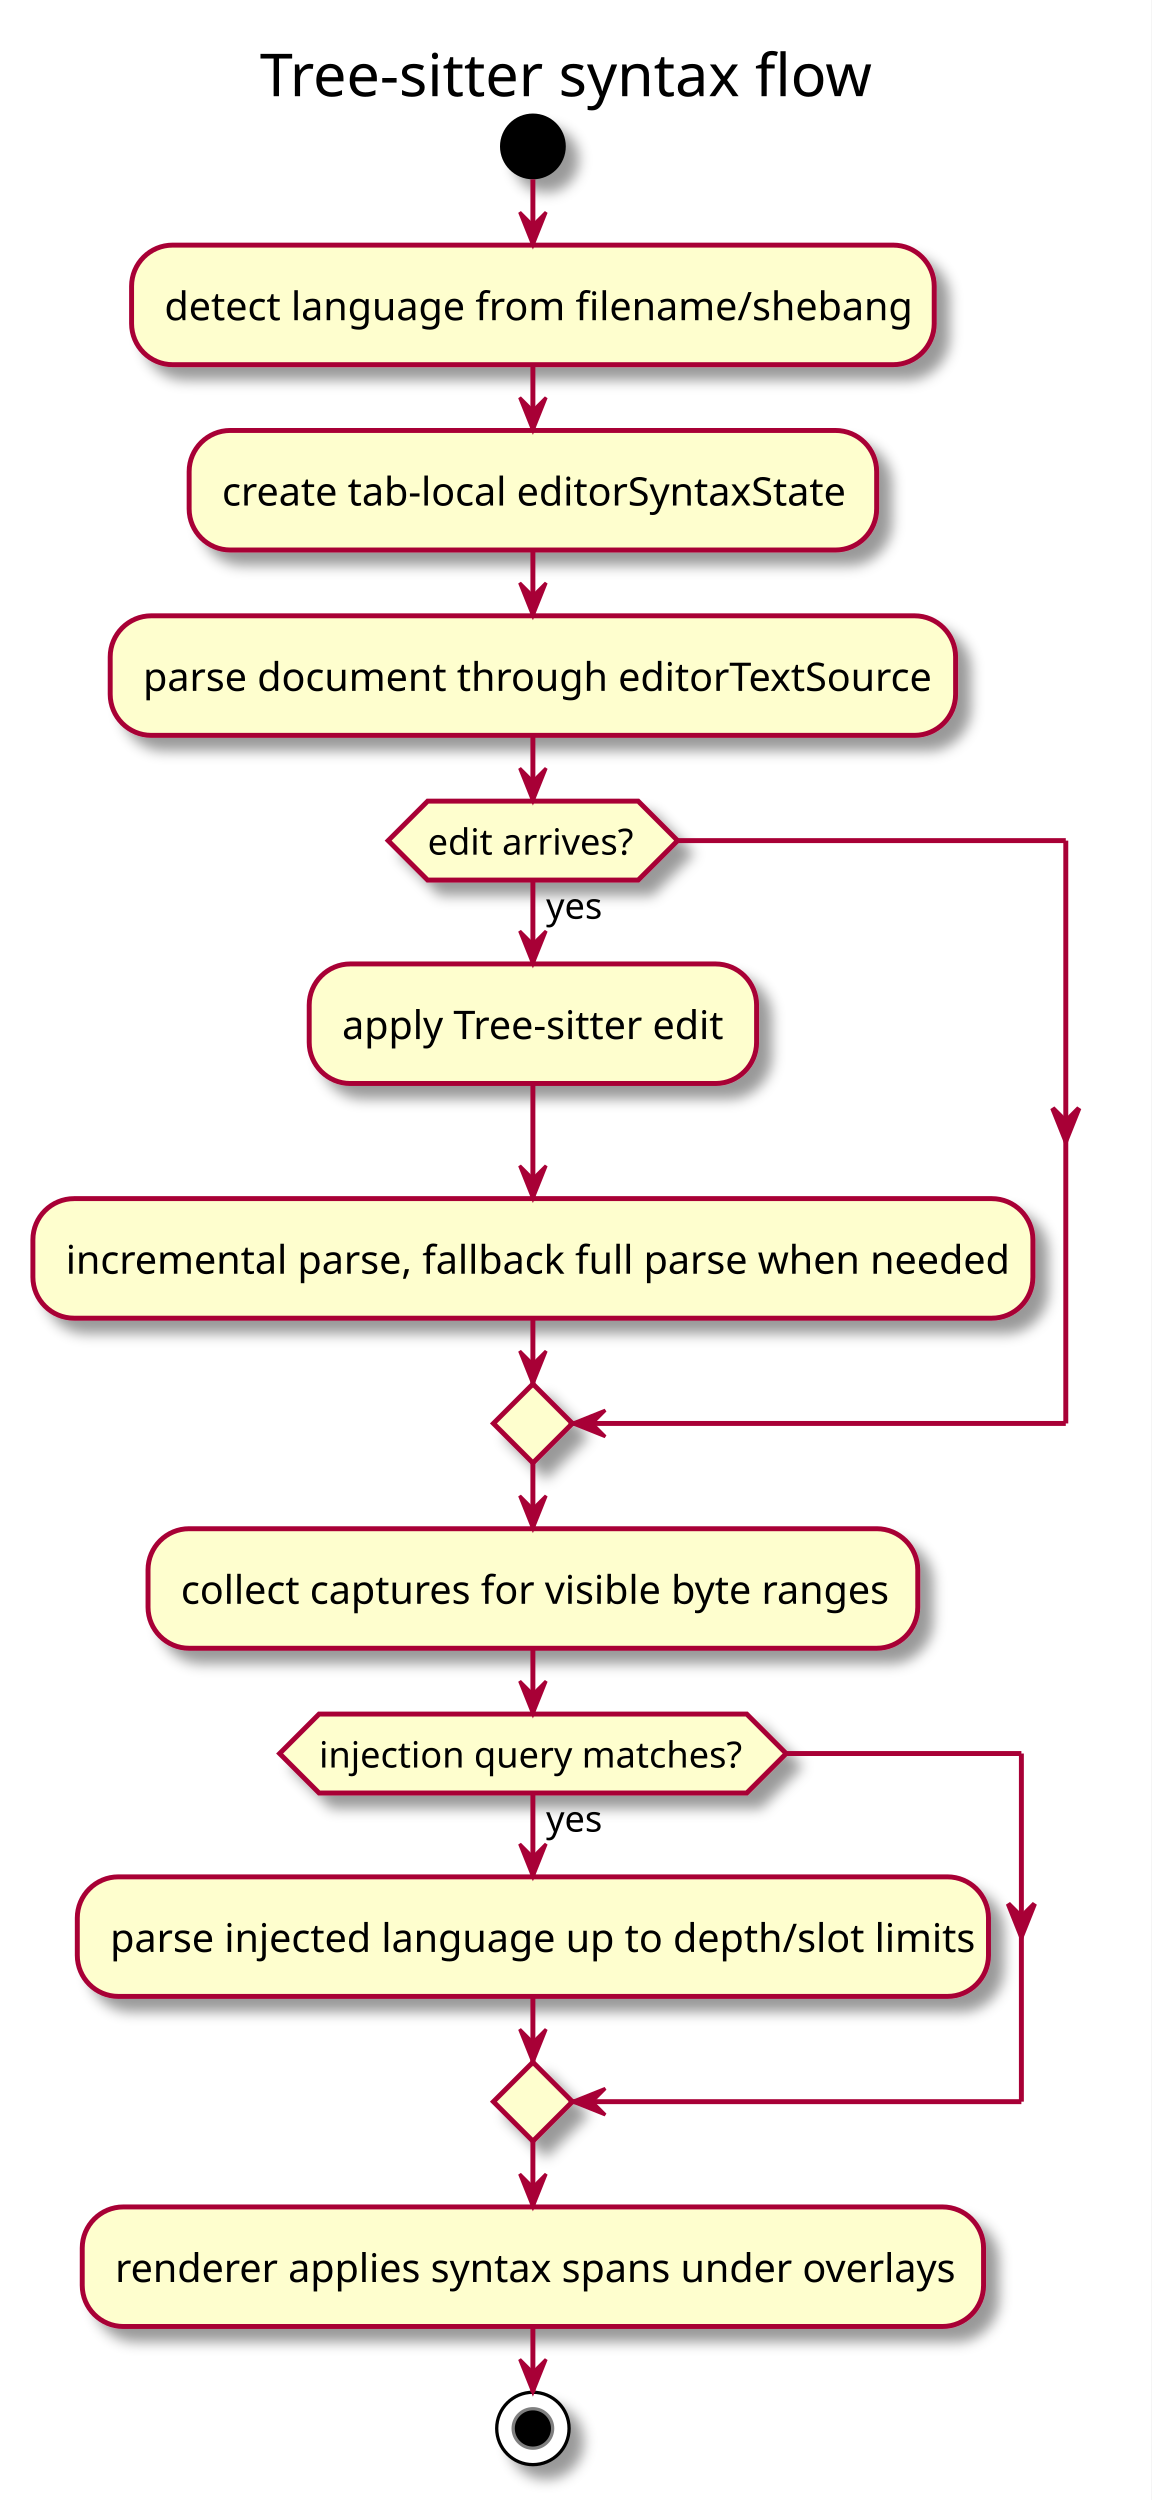
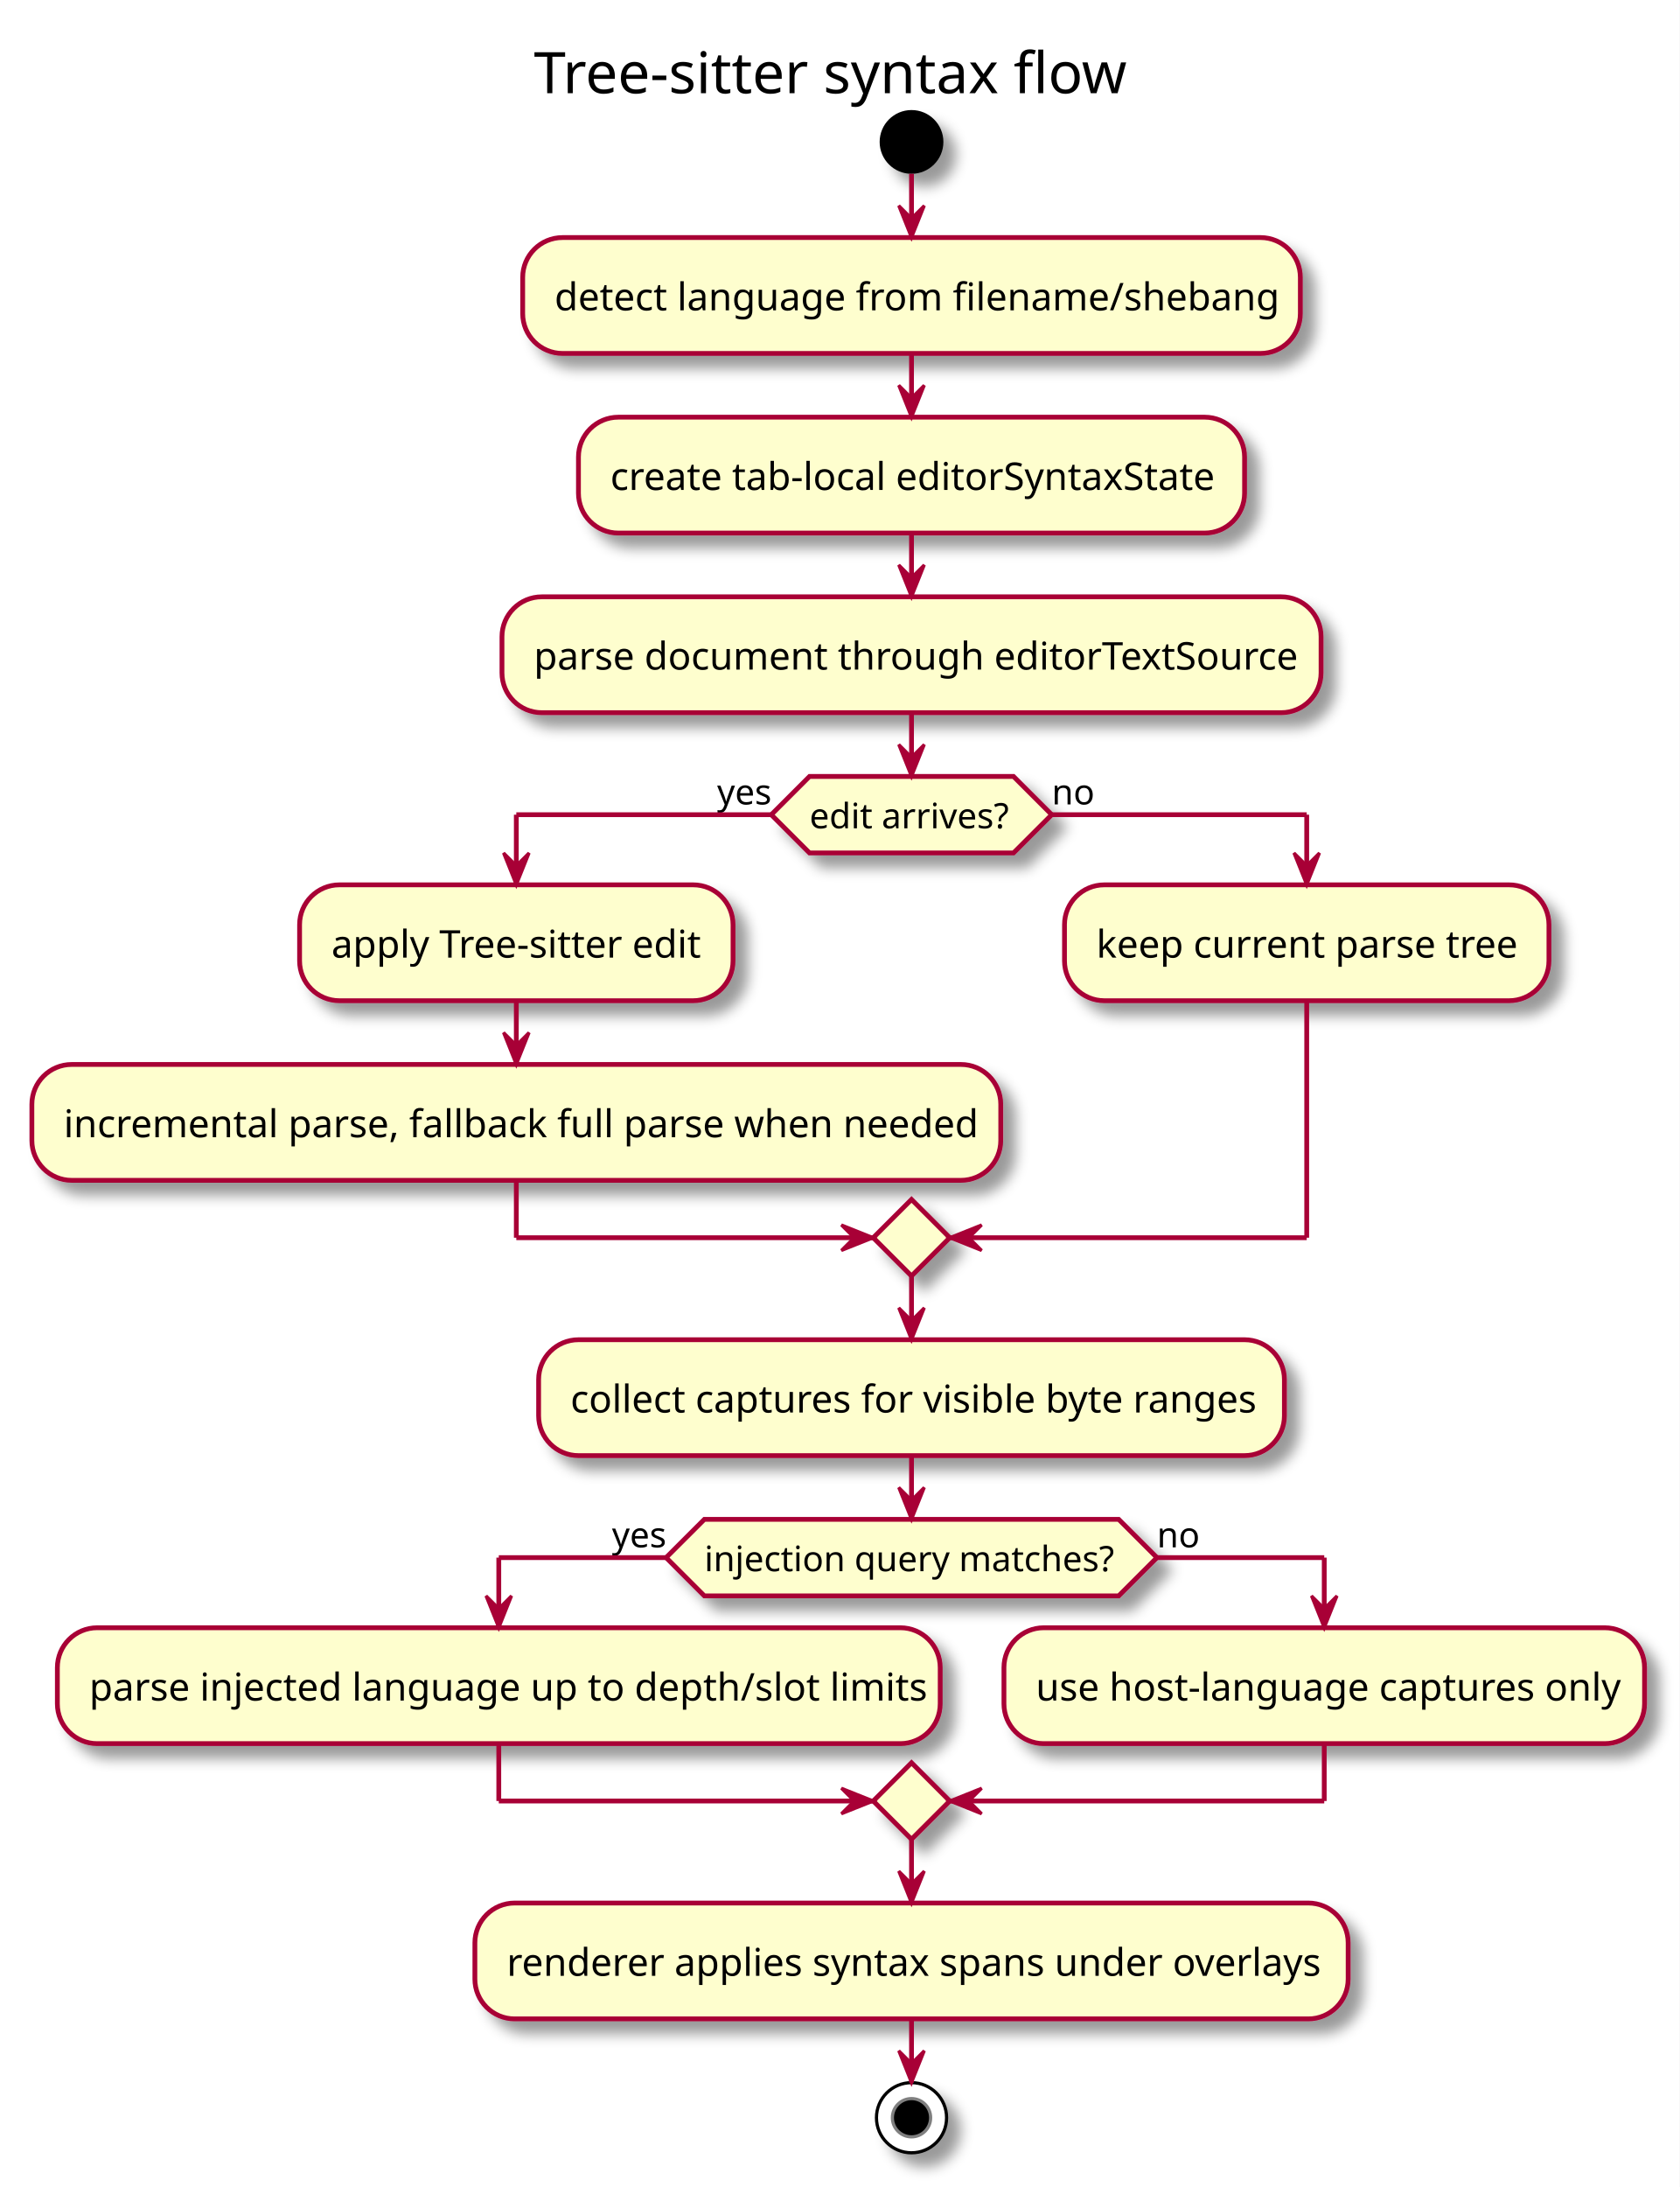
- <svg xmlns="http://www.w3.org/2000/svg" contentScriptType="application/ecmascript" contentStyleType="text/css" height="760px" preserveAspectRatio="none" style="width:350px;height:760px;" version="1.1" viewBox="0 0 350 760" width="350px" zoomAndPan="magnify">
+ <svg xmlns="http://www.w3.org/2000/svg" contentScriptType="application/ecmascript" contentStyleType="text/css" height="686px" preserveAspectRatio="none" style="width:527px;height:686px;" version="1.1" viewBox="0 0 527 686" width="527px" zoomAndPan="magnify">
  <defs>
-     <filter height="300%" id="fzrpuw1lfegdy" width="300%" x="-1" y="-1">
+     <filter height="300%" id="f1gvizdn8xpiqc" width="300%" x="-1" y="-1">
      <feGaussianBlur result="blurOut" stdDeviation="2.0" />
      <feColorMatrix in="blurOut" result="blurOut2" type="matrix" values="0 0 0 0 0 0 0 0 0 0 0 0 0 0 0 0 0 0 .4 0" />
      <feOffset dx="4.0" dy="4.0" in="blurOut2" result="blurOut3" />
      <feBlend in="SourceGraphic" in2="blurOut3" mode="normal" />
    </filter>
  </defs>
  <rect width="100%" height="100%" fill="#FFFFFF" />
  <g>
-     <text fill="#000000" font-family="sans-serif" font-size="18" lengthAdjust="spacingAndGlyphs" textLength="190" x="79" y="29.242">Tree-sitter syntax flow</text>
-     <ellipse cx="162" cy="44.516" fill="#000000" filter="url(#fzrpuw1lfegdy)" rx="10" ry="10" style="stroke: none; stroke-width: 1.0;" />
-     <rect fill="#FEFECE" filter="url(#fzrpuw1lfegdy)" height="36.344" rx="12.5" ry="12.5" style="stroke: #A80036; stroke-width: 1.5;" width="244" x="40" y="74.516" />
-     <text fill="#000000" font-family="sans-serif" font-size="12" lengthAdjust="spacingAndGlyphs" textLength="224" x="50" y="97.344">detect language from filename/shebang</text>
-     <rect fill="#FEFECE" filter="url(#fzrpuw1lfegdy)" height="36.344" rx="12.5" ry="12.5" style="stroke: #A80036; stroke-width: 1.5;" width="209" x="57.5" y="130.86" />
-     <text fill="#000000" font-family="sans-serif" font-size="12" lengthAdjust="spacingAndGlyphs" textLength="189" x="67.5" y="153.688">create tab-local editorSyntaxState</text>
-     <rect fill="#FEFECE" filter="url(#fzrpuw1lfegdy)" height="36.344" rx="12.5" ry="12.5" style="stroke: #A80036; stroke-width: 1.5;" width="257" x="33.5" y="187.204" />
-     <text fill="#000000" font-family="sans-serif" font-size="12" lengthAdjust="spacingAndGlyphs" textLength="237" x="43.5" y="210.032">parse document through editorTextSource</text>
-     <rect fill="#FEFECE" filter="url(#fzrpuw1lfegdy)" height="36.344" rx="12.5" ry="12.5" style="stroke: #A80036; stroke-width: 1.5;" width="136" x="94" y="293.039" />
-     <text fill="#000000" font-family="sans-serif" font-size="12" lengthAdjust="spacingAndGlyphs" textLength="116" x="104" y="315.867">apply Tree-sitter edit</text>
-     <rect fill="#FEFECE" filter="url(#fzrpuw1lfegdy)" height="36.344" rx="12.5" ry="12.5" style="stroke: #A80036; stroke-width: 1.5;" width="304" x="10" y="364.383" />
-     <text fill="#000000" font-family="sans-serif" font-size="12" lengthAdjust="spacingAndGlyphs" textLength="284" x="20" y="387.211">incremental parse, fallback full parse when needed</text>
-     <polygon fill="#FEFECE" filter="url(#fzrpuw1lfegdy)" points="130,243.548,194,243.548,206,255.548,194,267.548,130,267.548,118,255.548,130,243.548" style="stroke: #A80036; stroke-width: 1.5;" />
-     <text fill="#000000" font-family="sans-serif" font-size="11" lengthAdjust="spacingAndGlyphs" textLength="17" x="166" y="279.307">yes</text>
-     <text fill="#000000" font-family="sans-serif" font-size="11" lengthAdjust="spacingAndGlyphs" textLength="64" x="130" y="259.816">edit arrives?</text>
-     <polygon fill="#FEFECE" filter="url(#fzrpuw1lfegdy)" points="162,420.727,174,432.727,162,444.727,150,432.727,162,420.727" style="stroke: #A80036; stroke-width: 1.5;" />
-     <rect fill="#FEFECE" filter="url(#fzrpuw1lfegdy)" height="36.344" rx="12.5" ry="12.5" style="stroke: #A80036; stroke-width: 1.5;" width="234" x="45" y="464.727" />
-     <text fill="#000000" font-family="sans-serif" font-size="12" lengthAdjust="spacingAndGlyphs" textLength="214" x="55" y="487.555">collect captures for visible byte ranges</text>
-     <rect fill="#FEFECE" filter="url(#fzrpuw1lfegdy)" height="36.344" rx="12.5" ry="12.5" style="stroke: #A80036; stroke-width: 1.5;" width="277" x="23.5" y="570.562" />
-     <text fill="#000000" font-family="sans-serif" font-size="12" lengthAdjust="spacingAndGlyphs" textLength="257" x="33.5" y="593.39">parse injected language up to depth/slot limits</text>
-     <polygon fill="#FEFECE" filter="url(#fzrpuw1lfegdy)" points="97,521.072,227,521.072,239,533.072,227,545.072,97,545.072,85,533.072,97,521.072" style="stroke: #A80036; stroke-width: 1.5;" />
-     <text fill="#000000" font-family="sans-serif" font-size="11" lengthAdjust="spacingAndGlyphs" textLength="17" x="166" y="556.83">yes</text>
-     <text fill="#000000" font-family="sans-serif" font-size="11" lengthAdjust="spacingAndGlyphs" textLength="130" x="97" y="537.339">injection query matches?</text>
-     <polygon fill="#FEFECE" filter="url(#fzrpuw1lfegdy)" points="162,626.907,174,638.907,162,650.907,150,638.907,162,626.907" style="stroke: #A80036; stroke-width: 1.5;" />
-     <rect fill="#FEFECE" filter="url(#fzrpuw1lfegdy)" height="36.344" rx="12.5" ry="12.5" style="stroke: #A80036; stroke-width: 1.5;" width="274" x="25" y="670.907" />
-     <text fill="#000000" font-family="sans-serif" font-size="12" lengthAdjust="spacingAndGlyphs" textLength="254" x="35" y="693.735">renderer applies syntax spans under overlays</text>
-     <ellipse cx="162" cy="738.251" fill="#FFFFFF" filter="url(#fzrpuw1lfegdy)" rx="11" ry="11" style="stroke: #000000; stroke-width: 1.0;" />
-     <ellipse cx="162" cy="738.251" fill="#000000" rx="6" ry="6" style="stroke: #7F7F7F; stroke-width: 1.0;" />
-     <line style="stroke: #A80036; stroke-width: 1.5;" x1="162" x2="162" y1="54.516" y2="74.516" />
-     <polygon fill="#A80036" points="158,64.516,162,74.516,166,64.516,162,68.516" style="stroke: #A80036; stroke-width: 1.0;" />
-     <line style="stroke: #A80036; stroke-width: 1.5;" x1="162" x2="162" y1="110.86" y2="130.86" />
-     <polygon fill="#A80036" points="158,120.86,162,130.86,166,120.86,162,124.86" style="stroke: #A80036; stroke-width: 1.0;" />
-     <line style="stroke: #A80036; stroke-width: 1.5;" x1="162" x2="162" y1="167.204" y2="187.204" />
-     <polygon fill="#A80036" points="158,177.204,162,187.204,166,177.204,162,181.204" style="stroke: #A80036; stroke-width: 1.0;" />
-     <line style="stroke: #A80036; stroke-width: 1.5;" x1="162" x2="162" y1="329.383" y2="364.383" />
-     <polygon fill="#A80036" points="158,354.383,162,364.383,166,354.383,162,358.383" style="stroke: #A80036; stroke-width: 1.0;" />
-     <line style="stroke: #A80036; stroke-width: 1.5;" x1="162" x2="162" y1="267.548" y2="293.039" />
-     <polygon fill="#A80036" points="158,283.039,162,293.039,166,283.039,162,287.039" style="stroke: #A80036; stroke-width: 1.0;" />
-     <line style="stroke: #A80036; stroke-width: 1.5;" x1="206" x2="324" y1="255.548" y2="255.548" />
-     <polygon fill="#A80036" points="320,336.883,324,346.883,328,336.883,324,340.883" style="stroke: #A80036; stroke-width: 1.5;" />
-     <line style="stroke: #A80036; stroke-width: 1.5;" x1="324" x2="324" y1="255.548" y2="432.727" />
-     <line style="stroke: #A80036; stroke-width: 1.5;" x1="324" x2="174" y1="432.727" y2="432.727" />
-     <polygon fill="#A80036" points="184,428.727,174,432.727,184,436.727,180,432.727" style="stroke: #A80036; stroke-width: 1.0;" />
-     <line style="stroke: #A80036; stroke-width: 1.5;" x1="162" x2="162" y1="400.727" y2="420.727" />
-     <polygon fill="#A80036" points="158,410.727,162,420.727,166,410.727,162,414.727" style="stroke: #A80036; stroke-width: 1.0;" />
-     <line style="stroke: #A80036; stroke-width: 1.5;" x1="162" x2="162" y1="223.548" y2="243.548" />
-     <polygon fill="#A80036" points="158,233.548,162,243.548,166,233.548,162,237.548" style="stroke: #A80036; stroke-width: 1.0;" />
-     <line style="stroke: #A80036; stroke-width: 1.5;" x1="162" x2="162" y1="444.727" y2="464.727" />
-     <polygon fill="#A80036" points="158,454.727,162,464.727,166,454.727,162,458.727" style="stroke: #A80036; stroke-width: 1.0;" />
-     <line style="stroke: #A80036; stroke-width: 1.5;" x1="162" x2="162" y1="545.072" y2="570.562" />
-     <polygon fill="#A80036" points="158,560.562,162,570.562,166,560.562,162,564.562" style="stroke: #A80036; stroke-width: 1.0;" />
-     <line style="stroke: #A80036; stroke-width: 1.5;" x1="239" x2="310.5" y1="533.072" y2="533.072" />
-     <polygon fill="#A80036" points="306.5,578.735,310.5,588.735,314.5,578.735,310.5,582.735" style="stroke: #A80036; stroke-width: 1.5;" />
-     <line style="stroke: #A80036; stroke-width: 1.5;" x1="310.5" x2="310.5" y1="533.072" y2="638.907" />
-     <line style="stroke: #A80036; stroke-width: 1.5;" x1="310.5" x2="174" y1="638.907" y2="638.907" />
-     <polygon fill="#A80036" points="184,634.907,174,638.907,184,642.907,180,638.907" style="stroke: #A80036; stroke-width: 1.0;" />
-     <line style="stroke: #A80036; stroke-width: 1.5;" x1="162" x2="162" y1="606.907" y2="626.907" />
-     <polygon fill="#A80036" points="158,616.907,162,626.907,166,616.907,162,620.907" style="stroke: #A80036; stroke-width: 1.0;" />
-     <line style="stroke: #A80036; stroke-width: 1.5;" x1="162" x2="162" y1="501.072" y2="521.072" />
-     <polygon fill="#A80036" points="158,511.072,162,521.072,166,511.072,162,515.072" style="stroke: #A80036; stroke-width: 1.0;" />
-     <line style="stroke: #A80036; stroke-width: 1.5;" x1="162" x2="162" y1="650.907" y2="670.907" />
-     <polygon fill="#A80036" points="158,660.907,162,670.907,166,660.907,162,664.907" style="stroke: #A80036; stroke-width: 1.0;" />
-     <line style="stroke: #A80036; stroke-width: 1.5;" x1="162" x2="162" y1="707.251" y2="727.251" />
-     <polygon fill="#A80036" points="158,717.251,162,727.251,166,717.251,162,721.251" style="stroke: #A80036; stroke-width: 1.0;" />
+     <text fill="#000000" font-family="sans-serif" font-size="18" lengthAdjust="spacingAndGlyphs" textLength="190" x="167.5" y="29.242">Tree-sitter syntax flow</text>
+     <ellipse cx="286" cy="44.516" fill="#000000" filter="url(#f1gvizdn8xpiqc)" rx="10" ry="10" style="stroke: none; stroke-width: 1.0;" />
+     <rect fill="#FEFECE" filter="url(#f1gvizdn8xpiqc)" height="36.344" rx="12.5" ry="12.5" style="stroke: #A80036; stroke-width: 1.5;" width="244" x="164" y="74.516" />
+     <text fill="#000000" font-family="sans-serif" font-size="12" lengthAdjust="spacingAndGlyphs" textLength="224" x="174" y="97.344">detect language from filename/shebang</text>
+     <rect fill="#FEFECE" filter="url(#f1gvizdn8xpiqc)" height="36.344" rx="12.5" ry="12.5" style="stroke: #A80036; stroke-width: 1.5;" width="209" x="181.5" y="130.86" />
+     <text fill="#000000" font-family="sans-serif" font-size="12" lengthAdjust="spacingAndGlyphs" textLength="189" x="191.5" y="153.688">create tab-local editorSyntaxState</text>
+     <rect fill="#FEFECE" filter="url(#f1gvizdn8xpiqc)" height="36.344" rx="12.5" ry="12.5" style="stroke: #A80036; stroke-width: 1.5;" width="257" x="157.5" y="187.204" />
+     <text fill="#000000" font-family="sans-serif" font-size="12" lengthAdjust="spacingAndGlyphs" textLength="237" x="167.5" y="210.032">parse document through editorTextSource</text>
+     <polygon fill="#FEFECE" filter="url(#f1gvizdn8xpiqc)" points="254,243.548,318,243.548,330,255.548,318,267.548,254,267.548,242,255.548,254,243.548" style="stroke: #A80036; stroke-width: 1.5;" />
+     <text fill="#000000" font-family="sans-serif" font-size="11" lengthAdjust="spacingAndGlyphs" textLength="64" x="254" y="259.816">edit arrives?</text>
+     <text fill="#000000" font-family="sans-serif" font-size="11" lengthAdjust="spacingAndGlyphs" textLength="17" x="225" y="252.325">yes</text>
+     <text fill="#000000" font-family="sans-serif" font-size="11" lengthAdjust="spacingAndGlyphs" textLength="14" x="330" y="252.325">no</text>
+     <rect fill="#FEFECE" filter="url(#f1gvizdn8xpiqc)" height="36.344" rx="12.5" ry="12.5" style="stroke: #A80036; stroke-width: 1.5;" width="136" x="94" y="277.548" />
+     <text fill="#000000" font-family="sans-serif" font-size="12" lengthAdjust="spacingAndGlyphs" textLength="116" x="104" y="300.376">apply Tree-sitter edit</text>
+     <rect fill="#FEFECE" filter="url(#f1gvizdn8xpiqc)" height="36.344" rx="12.5" ry="12.5" style="stroke: #A80036; stroke-width: 1.5;" width="304" x="10" y="333.892" />
+     <text fill="#000000" font-family="sans-serif" font-size="12" lengthAdjust="spacingAndGlyphs" textLength="284" x="20" y="356.72">incremental parse, fallback full parse when needed</text>
+     <rect fill="#FEFECE" filter="url(#f1gvizdn8xpiqc)" height="36.344" rx="12.5" ry="12.5" style="stroke: #A80036; stroke-width: 1.5;" width="152" x="334" y="277.548" />
+     <text fill="#000000" font-family="sans-serif" font-size="12" lengthAdjust="spacingAndGlyphs" textLength="132" x="344" y="300.376">keep current parse tree</text>
+     <polygon fill="#FEFECE" filter="url(#f1gvizdn8xpiqc)" points="286,376.236,298,388.236,286,400.236,274,388.236,286,376.236" style="stroke: #A80036; stroke-width: 1.5;" />
+     <rect fill="#FEFECE" filter="url(#f1gvizdn8xpiqc)" height="36.344" rx="12.5" ry="12.5" style="stroke: #A80036; stroke-width: 1.5;" width="234" x="169" y="420.236" />
+     <text fill="#000000" font-family="sans-serif" font-size="12" lengthAdjust="spacingAndGlyphs" textLength="214" x="179" y="443.065">collect captures for visible byte ranges</text>
+     <polygon fill="#FEFECE" filter="url(#f1gvizdn8xpiqc)" points="221,476.58,351,476.58,363,488.58,351,500.58,221,500.58,209,488.58,221,476.58" style="stroke: #A80036; stroke-width: 1.5;" />
+     <text fill="#000000" font-family="sans-serif" font-size="11" lengthAdjust="spacingAndGlyphs" textLength="130" x="221" y="492.849">injection query matches?</text>
+     <text fill="#000000" font-family="sans-serif" font-size="11" lengthAdjust="spacingAndGlyphs" textLength="17" x="192" y="485.358">yes</text>
+     <text fill="#000000" font-family="sans-serif" font-size="11" lengthAdjust="spacingAndGlyphs" textLength="14" x="363" y="485.358">no</text>
+     <rect fill="#FEFECE" filter="url(#f1gvizdn8xpiqc)" height="36.344" rx="12.5" ry="12.5" style="stroke: #A80036; stroke-width: 1.5;" width="277" x="18" y="510.58" />
+     <text fill="#000000" font-family="sans-serif" font-size="12" lengthAdjust="spacingAndGlyphs" textLength="257" x="28" y="533.409">parse injected language up to depth/slot limits</text>
+     <rect fill="#FEFECE" filter="url(#f1gvizdn8xpiqc)" height="36.344" rx="12.5" ry="12.5" style="stroke: #A80036; stroke-width: 1.5;" width="201" x="315" y="510.58" />
+     <text fill="#000000" font-family="sans-serif" font-size="12" lengthAdjust="spacingAndGlyphs" textLength="181" x="325" y="533.409">use host-language captures only</text>
+     <polygon fill="#FEFECE" filter="url(#f1gvizdn8xpiqc)" points="286,552.925,298,564.925,286,576.925,274,564.925,286,552.925" style="stroke: #A80036; stroke-width: 1.5;" />
+     <rect fill="#FEFECE" filter="url(#f1gvizdn8xpiqc)" height="36.344" rx="12.5" ry="12.5" style="stroke: #A80036; stroke-width: 1.5;" width="274" x="149" y="596.925" />
+     <text fill="#000000" font-family="sans-serif" font-size="12" lengthAdjust="spacingAndGlyphs" textLength="254" x="159" y="619.753">renderer applies syntax spans under overlays</text>
+     <ellipse cx="286" cy="664.269" fill="#FFFFFF" filter="url(#f1gvizdn8xpiqc)" rx="11" ry="11" style="stroke: #000000; stroke-width: 1.0;" />
+     <ellipse cx="286" cy="664.269" fill="#000000" rx="6" ry="6" style="stroke: #7F7F7F; stroke-width: 1.0;" />
+     <line style="stroke: #A80036; stroke-width: 1.5;" x1="286" x2="286" y1="54.516" y2="74.516" />
+     <polygon fill="#A80036" points="282,64.516,286,74.516,290,64.516,286,68.516" style="stroke: #A80036; stroke-width: 1.0;" />
+     <line style="stroke: #A80036; stroke-width: 1.5;" x1="286" x2="286" y1="110.86" y2="130.86" />
+     <polygon fill="#A80036" points="282,120.86,286,130.86,290,120.86,286,124.86" style="stroke: #A80036; stroke-width: 1.0;" />
+     <line style="stroke: #A80036; stroke-width: 1.5;" x1="286" x2="286" y1="167.204" y2="187.204" />
+     <polygon fill="#A80036" points="282,177.204,286,187.204,290,177.204,286,181.204" style="stroke: #A80036; stroke-width: 1.0;" />
+     <line style="stroke: #A80036; stroke-width: 1.5;" x1="162" x2="162" y1="313.892" y2="333.892" />
+     <polygon fill="#A80036" points="158,323.892,162,333.892,166,323.892,162,327.892" style="stroke: #A80036; stroke-width: 1.0;" />
+     <line style="stroke: #A80036; stroke-width: 1.5;" x1="242" x2="162" y1="255.548" y2="255.548" />
+     <line style="stroke: #A80036; stroke-width: 1.5;" x1="162" x2="162" y1="255.548" y2="277.548" />
+     <polygon fill="#A80036" points="158,267.548,162,277.548,166,267.548,162,271.548" style="stroke: #A80036; stroke-width: 1.0;" />
+     <line style="stroke: #A80036; stroke-width: 1.5;" x1="330" x2="410" y1="255.548" y2="255.548" />
+     <line style="stroke: #A80036; stroke-width: 1.5;" x1="410" x2="410" y1="255.548" y2="277.548" />
+     <polygon fill="#A80036" points="406,267.548,410,277.548,414,267.548,410,271.548" style="stroke: #A80036; stroke-width: 1.0;" />
+     <line style="stroke: #A80036; stroke-width: 1.5;" x1="162" x2="162" y1="370.236" y2="388.236" />
+     <line style="stroke: #A80036; stroke-width: 1.5;" x1="162" x2="274" y1="388.236" y2="388.236" />
+     <polygon fill="#A80036" points="264,384.236,274,388.236,264,392.236,268,388.236" style="stroke: #A80036; stroke-width: 1.0;" />
+     <line style="stroke: #A80036; stroke-width: 1.5;" x1="410" x2="410" y1="313.892" y2="388.236" />
+     <line style="stroke: #A80036; stroke-width: 1.5;" x1="410" x2="298" y1="388.236" y2="388.236" />
+     <polygon fill="#A80036" points="308,384.236,298,388.236,308,392.236,304,388.236" style="stroke: #A80036; stroke-width: 1.0;" />
+     <line style="stroke: #A80036; stroke-width: 1.5;" x1="286" x2="286" y1="223.548" y2="243.548" />
+     <polygon fill="#A80036" points="282,233.548,286,243.548,290,233.548,286,237.548" style="stroke: #A80036; stroke-width: 1.0;" />
+     <line style="stroke: #A80036; stroke-width: 1.5;" x1="286" x2="286" y1="400.236" y2="420.236" />
+     <polygon fill="#A80036" points="282,410.236,286,420.236,290,410.236,286,414.236" style="stroke: #A80036; stroke-width: 1.0;" />
+     <line style="stroke: #A80036; stroke-width: 1.5;" x1="209" x2="156.5" y1="488.58" y2="488.58" />
+     <line style="stroke: #A80036; stroke-width: 1.5;" x1="156.5" x2="156.5" y1="488.58" y2="510.58" />
+     <polygon fill="#A80036" points="152.5,500.58,156.5,510.58,160.5,500.58,156.5,504.58" style="stroke: #A80036; stroke-width: 1.0;" />
+     <line style="stroke: #A80036; stroke-width: 1.5;" x1="363" x2="415.5" y1="488.58" y2="488.58" />
+     <line style="stroke: #A80036; stroke-width: 1.5;" x1="415.5" x2="415.5" y1="488.58" y2="510.58" />
+     <polygon fill="#A80036" points="411.5,500.58,415.5,510.58,419.5,500.58,415.5,504.58" style="stroke: #A80036; stroke-width: 1.0;" />
+     <line style="stroke: #A80036; stroke-width: 1.5;" x1="156.5" x2="156.5" y1="546.925" y2="564.925" />
+     <line style="stroke: #A80036; stroke-width: 1.5;" x1="156.5" x2="274" y1="564.925" y2="564.925" />
+     <polygon fill="#A80036" points="264,560.925,274,564.925,264,568.925,268,564.925" style="stroke: #A80036; stroke-width: 1.0;" />
+     <line style="stroke: #A80036; stroke-width: 1.5;" x1="415.5" x2="415.5" y1="546.925" y2="564.925" />
+     <line style="stroke: #A80036; stroke-width: 1.5;" x1="415.5" x2="298" y1="564.925" y2="564.925" />
+     <polygon fill="#A80036" points="308,560.925,298,564.925,308,568.925,304,564.925" style="stroke: #A80036; stroke-width: 1.0;" />
+     <line style="stroke: #A80036; stroke-width: 1.5;" x1="286" x2="286" y1="456.58" y2="476.58" />
+     <polygon fill="#A80036" points="282,466.58,286,476.58,290,466.58,286,470.58" style="stroke: #A80036; stroke-width: 1.0;" />
+     <line style="stroke: #A80036; stroke-width: 1.5;" x1="286" x2="286" y1="576.925" y2="596.925" />
+     <polygon fill="#A80036" points="282,586.925,286,596.925,290,586.925,286,590.925" style="stroke: #A80036; stroke-width: 1.0;" />
+     <line style="stroke: #A80036; stroke-width: 1.5;" x1="286" x2="286" y1="633.269" y2="653.269" />
+     <polygon fill="#A80036" points="282,643.269,286,653.269,290,643.269,286,647.269" style="stroke: #A80036; stroke-width: 1.0;" />
  </g>
</svg>
